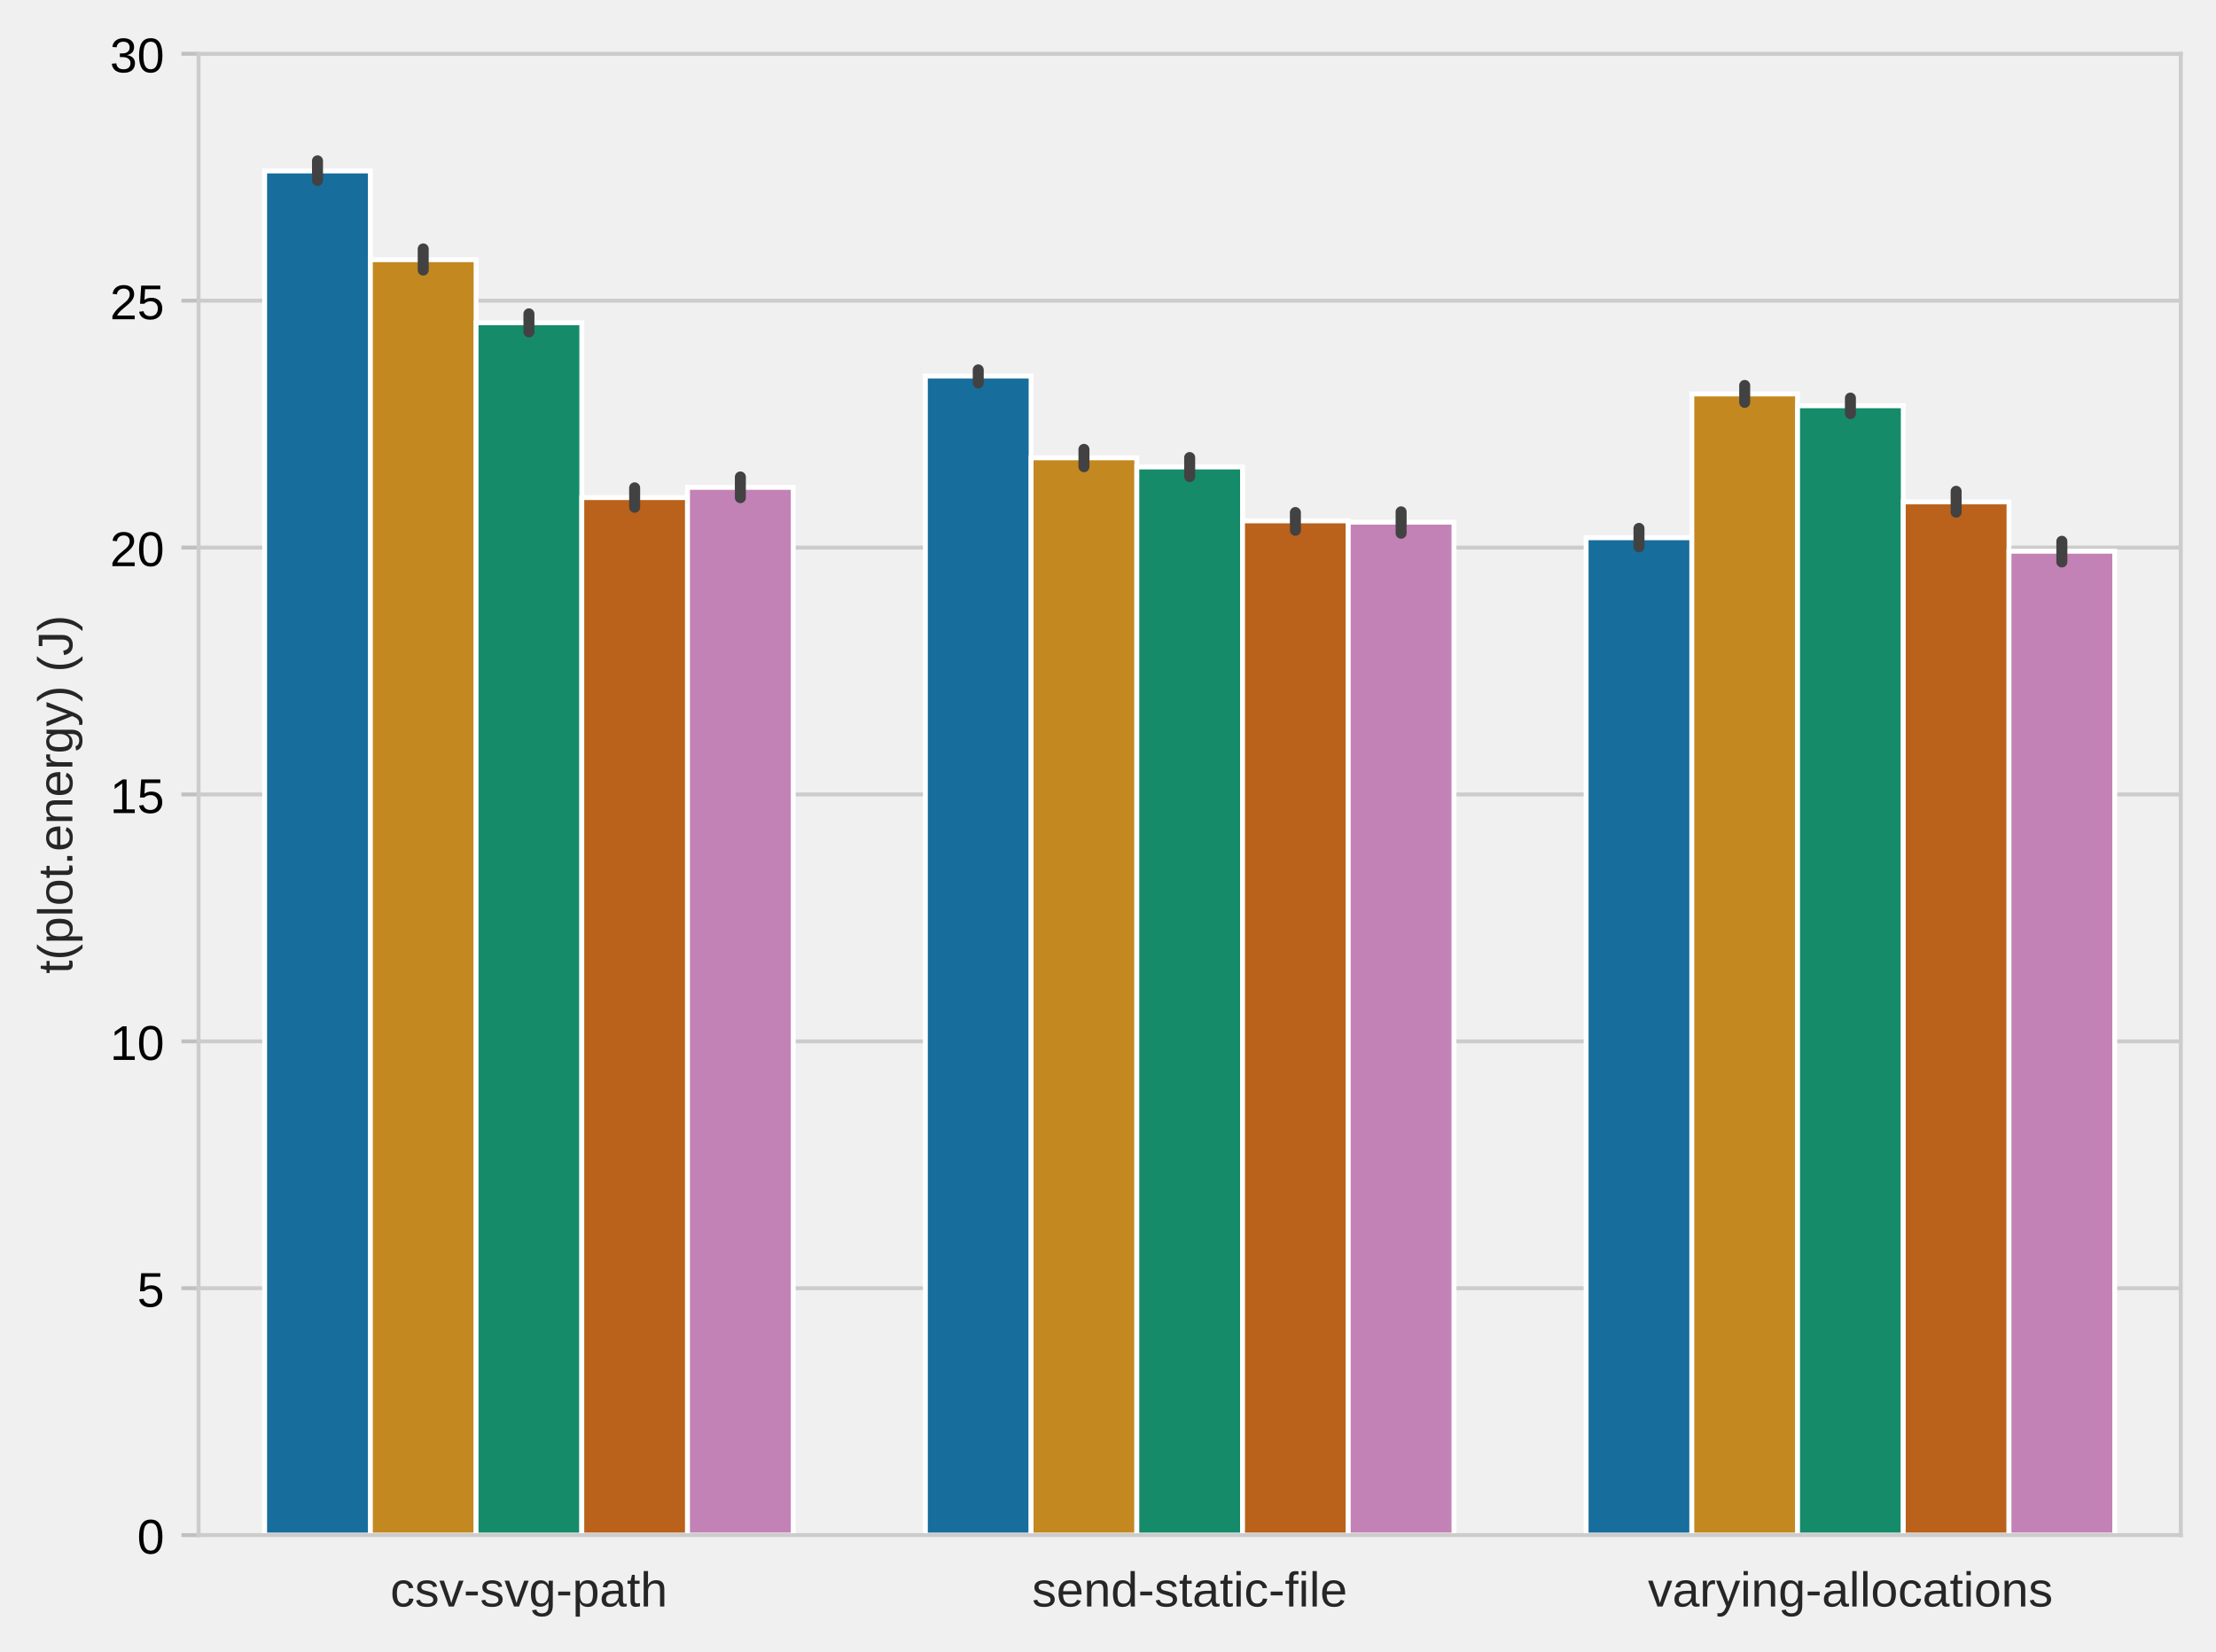
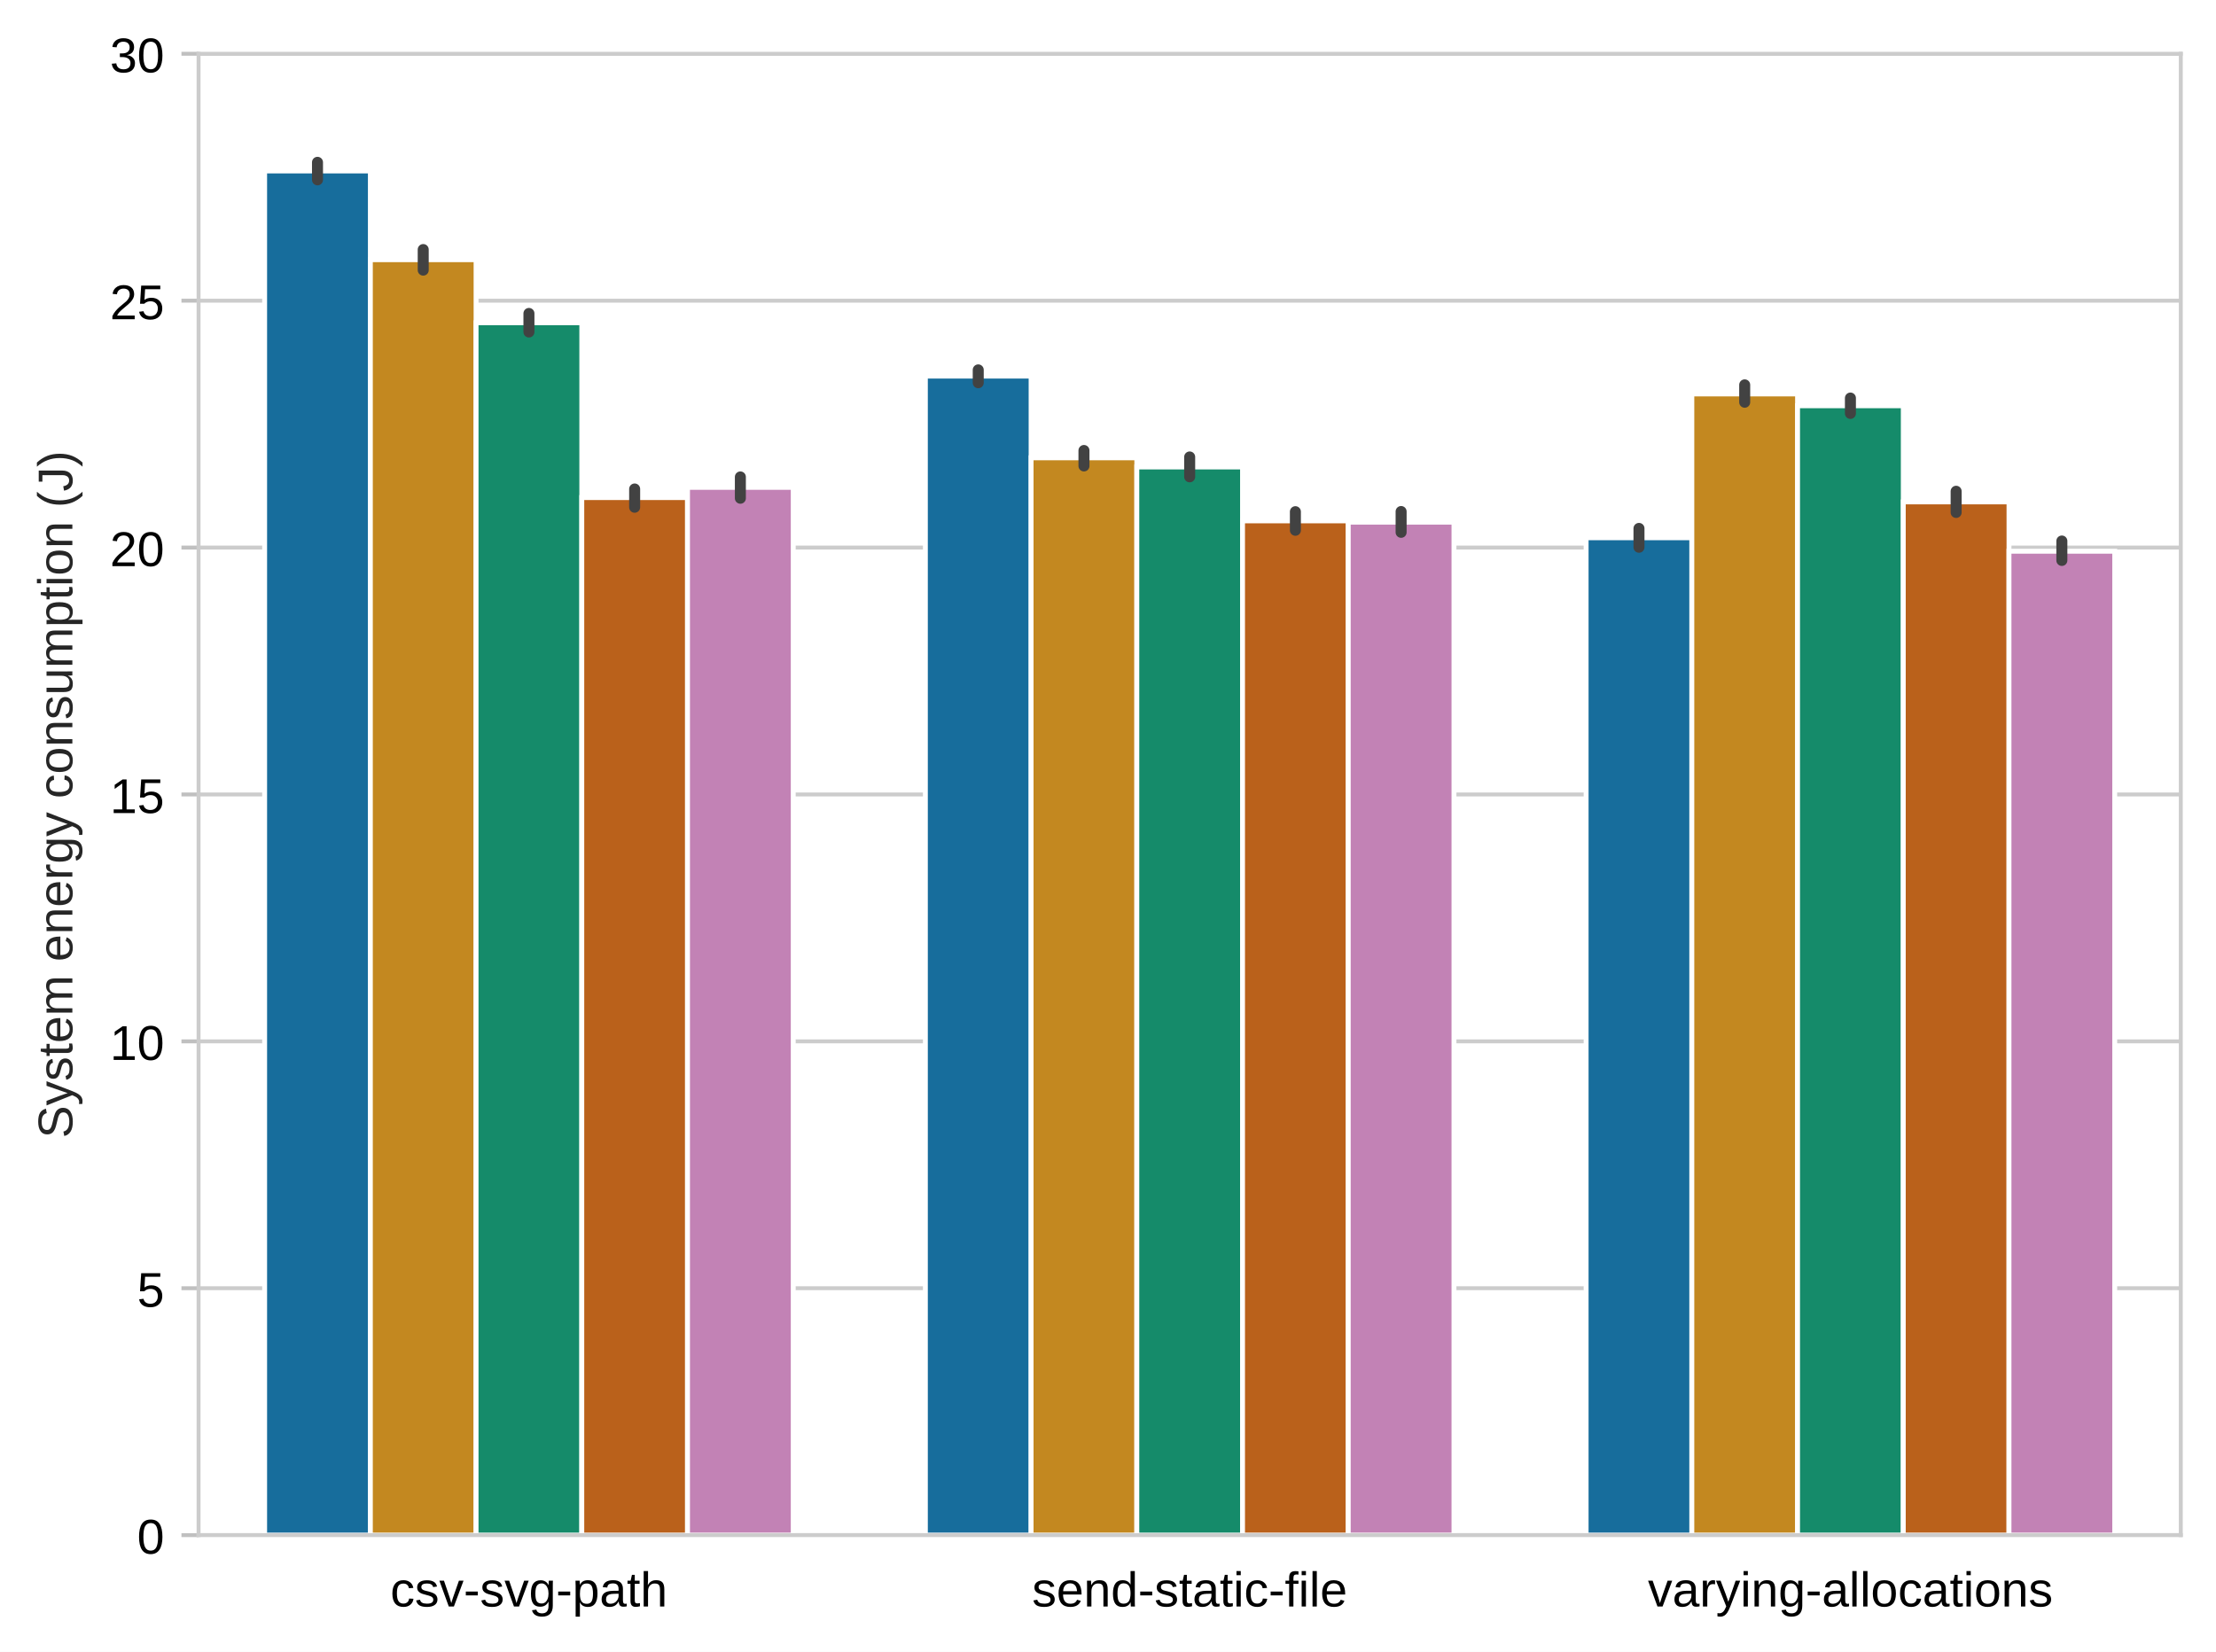
<svg xmlns="http://www.w3.org/2000/svg" xmlns:xlink="http://www.w3.org/1999/xlink" width="453.143pt" height="337.837pt" viewBox="0 0 453.143 337.837" version="1.1">
  <defs>
    <style type="text/css">*{stroke-linejoin: round; stroke-linecap: butt}</style>
  </defs>
  <g id="figure_1">
    <g id="patch_1">
-       <path d="M 0 337.837  L 453.143 337.837  L 453.143 0  L 0 0  L 0 337.837  z " style="fill: none" />
+       <path d="M 0 337.837  L 453.143 337.837  L 453.143 0  L 0 0  z " style="fill: #ffffff" />
    </g>
    <g id="axes_1">
      <g id="patch_2">
-         <path d="M 40.603 313.959  L 445.943 313.959  L 445.943 10.999  L 40.603 10.999  L 40.603 313.959  z " style="fill: none" />
+         <path d="M 40.603 313.959  L 445.943 313.959  L 445.943 10.999  L 40.603 10.999  z " style="fill: #ffffff" />
      </g>
      <g id="matplotlib.axis_1">
        <g id="xtick_1">
          <g id="text_1">
-             <text style="font-size: 10px; font-family: 'Arial', 'DejaVu Sans', 'Liberation Sans', 'Bitstream Vera Sans', sans-serif; text-anchor: middle; fill: #262626" x="108.16" y="328.558" transform="rotate(-0 108.1598 328.5577)">csv-svg-path</text>
+             <text style="font-size: 10px; font-family: 'Arial', 'DejaVu Sans', 'Liberation Sans', 'Bitstream Vera Sans', sans-serif; text-anchor: middle" x="108.16" y="328.558" transform="rotate(-0 108.1598 328.5577)">csv-svg-path</text>
          </g>
        </g>
        <g id="xtick_2">
          <g id="text_2">
-             <text style="font-size: 10px; font-family: 'Arial', 'DejaVu Sans', 'Liberation Sans', 'Bitstream Vera Sans', sans-serif; text-anchor: middle; fill: #262626" x="243.273" y="328.558" transform="rotate(-0 243.2731 328.5577)">send-static-file</text>
+             <text style="font-size: 10px; font-family: 'Arial', 'DejaVu Sans', 'Liberation Sans', 'Bitstream Vera Sans', sans-serif; text-anchor: middle" x="243.273" y="328.558" transform="rotate(-0 243.2731 328.5577)">send-static-file</text>
          </g>
        </g>
        <g id="xtick_3">
          <g id="text_3">
-             <text style="font-size: 10px; font-family: 'Arial', 'DejaVu Sans', 'Liberation Sans', 'Bitstream Vera Sans', sans-serif; text-anchor: middle; fill: #262626" x="378.386" y="328.558" transform="rotate(-0 378.3865 328.5577)">varying-allocations</text>
+             <text style="font-size: 10px; font-family: 'Arial', 'DejaVu Sans', 'Liberation Sans', 'Bitstream Vera Sans', sans-serif; text-anchor: middle" x="378.386" y="328.558" transform="rotate(-0 378.3865 328.5577)">varying-allocations</text>
          </g>
        </g>
      </g>
      <g id="matplotlib.axis_2">
        <g id="ytick_1">
          <g id="line2d_1">
-             <path d="M 40.603 313.959  L 445.943 313.959  " clip-path="url(#p648a216d70)" style="fill: none; stroke: #cccccc; stroke-width: 0.8; stroke-linecap: round" />
+             <path d="M 40.603 313.959  L 445.943 313.959  " clip-path="url(#p12cc3e15ae)" style="fill: none; stroke: #cccccc; stroke-width: 0.8; stroke-linecap: round" />
          </g>
          <g id="line2d_2">
            <defs>
-               <path id="m1073a4e87f" d="M 0 0  L -3.5 0  " style="stroke: #c0c0c0; stroke-width: 0.8" />
+               <path id="m7cd2c4031d" d="M 0 0  L -3.5 0  " style="stroke: #c0c0c0; stroke-width: 0.8" />
            </defs>
            <g>
-               <use xlink:href="#m1073a4e87f" x="40.603" y="313.959" style="fill: #c0c0c0; stroke: #c0c0c0; stroke-width: 0.8" />
+               <use xlink:href="#m7cd2c4031d" x="40.603" y="313.959" style="fill: #c0c0c0; stroke: #c0c0c0; stroke-width: 0.8" />
            </g>
          </g>
          <g id="text_4">
            <text style="font-size: 10px; font-family: 'Arial', 'DejaVu Sans', 'Liberation Sans', 'Bitstream Vera Sans', sans-serif; text-anchor: end" x="33.603" y="317.758" transform="rotate(-0 33.60312 317.7584)">0</text>
          </g>
        </g>
        <g id="ytick_2">
          <g id="line2d_3">
-             <path d="M 40.603 263.466  L 445.943 263.466  " clip-path="url(#p648a216d70)" style="fill: none; stroke: #cccccc; stroke-width: 0.8; stroke-linecap: round" />
+             <path d="M 40.603 263.466  L 445.943 263.466  " clip-path="url(#p12cc3e15ae)" style="fill: none; stroke: #cccccc; stroke-width: 0.8; stroke-linecap: round" />
          </g>
          <g id="line2d_4">
            <g>
-               <use xlink:href="#m1073a4e87f" x="40.603" y="263.466" style="fill: #c0c0c0; stroke: #c0c0c0; stroke-width: 0.8" />
+               <use xlink:href="#m7cd2c4031d" x="40.603" y="263.466" style="fill: #c0c0c0; stroke: #c0c0c0; stroke-width: 0.8" />
            </g>
          </g>
          <g id="text_5">
            <text style="font-size: 10px; font-family: 'Arial', 'DejaVu Sans', 'Liberation Sans', 'Bitstream Vera Sans', sans-serif; text-anchor: end" x="33.603" y="267.265" transform="rotate(-0 33.60312 267.2651)">5</text>
          </g>
        </g>
        <g id="ytick_3">
          <g id="line2d_5">
-             <path d="M 40.603 212.973  L 445.943 212.973  " clip-path="url(#p648a216d70)" style="fill: none; stroke: #cccccc; stroke-width: 0.8; stroke-linecap: round" />
+             <path d="M 40.603 212.973  L 445.943 212.973  " clip-path="url(#p12cc3e15ae)" style="fill: none; stroke: #cccccc; stroke-width: 0.8; stroke-linecap: round" />
          </g>
          <g id="line2d_6">
            <g>
-               <use xlink:href="#m1073a4e87f" x="40.603" y="212.973" style="fill: #c0c0c0; stroke: #c0c0c0; stroke-width: 0.8" />
+               <use xlink:href="#m7cd2c4031d" x="40.603" y="212.973" style="fill: #c0c0c0; stroke: #c0c0c0; stroke-width: 0.8" />
            </g>
          </g>
          <g id="text_6">
            <text style="font-size: 10px; font-family: 'Arial', 'DejaVu Sans', 'Liberation Sans', 'Bitstream Vera Sans', sans-serif; text-anchor: end" x="33.603" y="216.772" transform="rotate(-0 33.60312 216.7718)">10</text>
          </g>
        </g>
        <g id="ytick_4">
          <g id="line2d_7">
-             <path d="M 40.603 162.479  L 445.943 162.479  " clip-path="url(#p648a216d70)" style="fill: none; stroke: #cccccc; stroke-width: 0.8; stroke-linecap: round" />
+             <path d="M 40.603 162.479  L 445.943 162.479  " clip-path="url(#p12cc3e15ae)" style="fill: none; stroke: #cccccc; stroke-width: 0.8; stroke-linecap: round" />
          </g>
          <g id="line2d_8">
            <g>
-               <use xlink:href="#m1073a4e87f" x="40.603" y="162.479" style="fill: #c0c0c0; stroke: #c0c0c0; stroke-width: 0.8" />
+               <use xlink:href="#m7cd2c4031d" x="40.603" y="162.479" style="fill: #c0c0c0; stroke: #c0c0c0; stroke-width: 0.8" />
            </g>
          </g>
          <g id="text_7">
            <text style="font-size: 10px; font-family: 'Arial', 'DejaVu Sans', 'Liberation Sans', 'Bitstream Vera Sans', sans-serif; text-anchor: end" x="33.603" y="166.278" transform="rotate(-0 33.60312 166.2784)">15</text>
          </g>
        </g>
        <g id="ytick_5">
          <g id="line2d_9">
-             <path d="M 40.603 111.986  L 445.943 111.986  " clip-path="url(#p648a216d70)" style="fill: none; stroke: #cccccc; stroke-width: 0.8; stroke-linecap: round" />
+             <path d="M 40.603 111.986  L 445.943 111.986  " clip-path="url(#p12cc3e15ae)" style="fill: none; stroke: #cccccc; stroke-width: 0.8; stroke-linecap: round" />
          </g>
          <g id="line2d_10">
            <g>
-               <use xlink:href="#m1073a4e87f" x="40.603" y="111.986" style="fill: #c0c0c0; stroke: #c0c0c0; stroke-width: 0.8" />
+               <use xlink:href="#m7cd2c4031d" x="40.603" y="111.986" style="fill: #c0c0c0; stroke: #c0c0c0; stroke-width: 0.8" />
            </g>
          </g>
          <g id="text_8">
            <text style="font-size: 10px; font-family: 'Arial', 'DejaVu Sans', 'Liberation Sans', 'Bitstream Vera Sans', sans-serif; text-anchor: end" x="33.603" y="115.785" transform="rotate(-0 33.60312 115.7851)">20</text>
          </g>
        </g>
        <g id="ytick_6">
          <g id="line2d_11">
-             <path d="M 40.603 61.493  L 445.943 61.493  " clip-path="url(#p648a216d70)" style="fill: none; stroke: #cccccc; stroke-width: 0.8; stroke-linecap: round" />
+             <path d="M 40.603 61.493  L 445.943 61.493  " clip-path="url(#p12cc3e15ae)" style="fill: none; stroke: #cccccc; stroke-width: 0.8; stroke-linecap: round" />
          </g>
          <g id="line2d_12">
            <g>
-               <use xlink:href="#m1073a4e87f" x="40.603" y="61.493" style="fill: #c0c0c0; stroke: #c0c0c0; stroke-width: 0.8" />
+               <use xlink:href="#m7cd2c4031d" x="40.603" y="61.493" style="fill: #c0c0c0; stroke: #c0c0c0; stroke-width: 0.8" />
            </g>
          </g>
          <g id="text_9">
            <text style="font-size: 10px; font-family: 'Arial', 'DejaVu Sans', 'Liberation Sans', 'Bitstream Vera Sans', sans-serif; text-anchor: end" x="33.603" y="65.292" transform="rotate(-0 33.60312 65.29177)">25</text>
          </g>
        </g>
        <g id="ytick_7">
          <g id="line2d_13">
-             <path d="M 40.603 10.999  L 445.943 10.999  " clip-path="url(#p648a216d70)" style="fill: none; stroke: #cccccc; stroke-width: 0.8; stroke-linecap: round" />
+             <path d="M 40.603 10.999  L 445.943 10.999  " clip-path="url(#p12cc3e15ae)" style="fill: none; stroke: #cccccc; stroke-width: 0.8; stroke-linecap: round" />
          </g>
          <g id="line2d_14">
            <g>
-               <use xlink:href="#m1073a4e87f" x="40.603" y="10.999" style="fill: #c0c0c0; stroke: #c0c0c0; stroke-width: 0.8" />
+               <use xlink:href="#m7cd2c4031d" x="40.603" y="10.999" style="fill: #c0c0c0; stroke: #c0c0c0; stroke-width: 0.8" />
            </g>
          </g>
          <g id="text_10">
            <text style="font-size: 10px; font-family: 'Arial', 'DejaVu Sans', 'Liberation Sans', 'Bitstream Vera Sans', sans-serif; text-anchor: end" x="33.603" y="14.798" transform="rotate(-0 33.60312 14.79844)">30</text>
          </g>
        </g>
        <g id="text_11">
-           <text style="font-size: 10px; font-family: 'Arial', 'DejaVu Sans', 'Liberation Sans', 'Bitstream Vera Sans', sans-serif; text-anchor: middle; fill: #262626" x="14.798" y="162.479" transform="rotate(-90 14.79844 162.4792)">t(plot.energy) (J)</text>
+           <text style="font-size: 10px; font-family: 'Arial', 'DejaVu Sans', 'Liberation Sans', 'Bitstream Vera Sans', sans-serif; text-anchor: middle; fill: #262626" x="14.798" y="162.479" transform="rotate(-90 14.79844 162.4792)">System energy consumption (J)</text>
        </g>
      </g>
      <g id="patch_3">
-         <path d="M 54.114 313.959  L 75.733 313.959  L 75.733 34.962  L 54.114 34.962  z " clip-path="url(#p648a216d70)" style="fill: #176d9c; stroke: #ffffff; stroke-linejoin: miter" />
+         <path d="M 54.114 313.959  L 75.733 313.959  L 75.733 34.962  L 54.114 34.962  z " clip-path="url(#p12cc3e15ae)" style="fill: #176d9c; stroke: #ffffff; stroke-linejoin: miter" />
      </g>
      <g id="patch_4">
-         <path d="M 189.228 313.959  L 210.846 313.959  L 210.846 76.918  L 189.228 76.918  z " clip-path="url(#p648a216d70)" style="fill: #176d9c; stroke: #ffffff; stroke-linejoin: miter" />
+         <path d="M 189.228 313.959  L 210.846 313.959  L 210.846 76.918  L 189.228 76.918  z " clip-path="url(#p12cc3e15ae)" style="fill: #176d9c; stroke: #ffffff; stroke-linejoin: miter" />
      </g>
      <g id="patch_5">
-         <path d="M 324.341 313.959  L 345.959 313.959  L 345.959 109.979  L 324.341 109.979  z " clip-path="url(#p648a216d70)" style="fill: #176d9c; stroke: #ffffff; stroke-linejoin: miter" />
+         <path d="M 324.341 313.959  L 345.959 313.959  L 345.959 109.979  L 324.341 109.979  z " clip-path="url(#p12cc3e15ae)" style="fill: #176d9c; stroke: #ffffff; stroke-linejoin: miter" />
      </g>
      <g id="patch_6">
-         <path d="M 75.733 313.959  L 97.351 313.959  L 97.351 53.115  L 75.733 53.115  z " clip-path="url(#p648a216d70)" style="fill: #c38820; stroke: #ffffff; stroke-linejoin: miter" />
+         <path d="M 75.733 313.959  L 97.351 313.959  L 97.351 53.115  L 75.733 53.115  z " clip-path="url(#p12cc3e15ae)" style="fill: #c38820; stroke: #ffffff; stroke-linejoin: miter" />
      </g>
      <g id="patch_7">
-         <path d="M 210.846 313.959  L 232.464 313.959  L 232.464 93.632  L 210.846 93.632  z " clip-path="url(#p648a216d70)" style="fill: #c38820; stroke: #ffffff; stroke-linejoin: miter" />
+         <path d="M 210.846 313.959  L 232.464 313.959  L 232.464 93.632  L 210.846 93.632  z " clip-path="url(#p12cc3e15ae)" style="fill: #c38820; stroke: #ffffff; stroke-linejoin: miter" />
      </g>
      <g id="patch_8">
-         <path d="M 345.959 313.959  L 367.577 313.959  L 367.577 80.568  L 345.959 80.568  z " clip-path="url(#p648a216d70)" style="fill: #c38820; stroke: #ffffff; stroke-linejoin: miter" />
+         <path d="M 345.959 313.959  L 367.577 313.959  L 367.577 80.568  L 345.959 80.568  z " clip-path="url(#p12cc3e15ae)" style="fill: #c38820; stroke: #ffffff; stroke-linejoin: miter" />
      </g>
      <g id="patch_9">
-         <path d="M 97.351 313.959  L 118.969 313.959  L 118.969 66.015  L 97.351 66.015  z " clip-path="url(#p648a216d70)" style="fill: #158b6a; stroke: #ffffff; stroke-linejoin: miter" />
+         <path d="M 97.351 313.959  L 118.969 313.959  L 118.969 66.015  L 97.351 66.015  z " clip-path="url(#p12cc3e15ae)" style="fill: #158b6a; stroke: #ffffff; stroke-linejoin: miter" />
      </g>
      <g id="patch_10">
-         <path d="M 232.464 313.959  L 254.082 313.959  L 254.082 95.507  L 232.464 95.507  z " clip-path="url(#p648a216d70)" style="fill: #158b6a; stroke: #ffffff; stroke-linejoin: miter" />
+         <path d="M 232.464 313.959  L 254.082 313.959  L 254.082 95.507  L 232.464 95.507  z " clip-path="url(#p12cc3e15ae)" style="fill: #158b6a; stroke: #ffffff; stroke-linejoin: miter" />
      </g>
      <g id="patch_11">
-         <path d="M 367.577 313.959  L 389.196 313.959  L 389.196 82.987  L 367.577 82.987  z " clip-path="url(#p648a216d70)" style="fill: #158b6a; stroke: #ffffff; stroke-linejoin: miter" />
+         <path d="M 367.577 313.959  L 389.196 313.959  L 389.196 82.987  L 367.577 82.987  z " clip-path="url(#p12cc3e15ae)" style="fill: #158b6a; stroke: #ffffff; stroke-linejoin: miter" />
      </g>
      <g id="patch_12">
-         <path d="M 118.969 313.959  L 140.587 313.959  L 140.587 101.764  L 118.969 101.764  z " clip-path="url(#p648a216d70)" style="fill: #ba611b; stroke: #ffffff; stroke-linejoin: miter" />
+         <path d="M 118.969 313.959  L 140.587 313.959  L 140.587 101.764  L 118.969 101.764  z " clip-path="url(#p12cc3e15ae)" style="fill: #ba611b; stroke: #ffffff; stroke-linejoin: miter" />
      </g>
      <g id="patch_13">
-         <path d="M 254.082 313.959  L 275.7 313.959  L 275.7 106.525  L 254.082 106.525  z " clip-path="url(#p648a216d70)" style="fill: #ba611b; stroke: #ffffff; stroke-linejoin: miter" />
+         <path d="M 254.082 313.959  L 275.7 313.959  L 275.7 106.525  L 254.082 106.525  z " clip-path="url(#p12cc3e15ae)" style="fill: #ba611b; stroke: #ffffff; stroke-linejoin: miter" />
      </g>
      <g id="patch_14">
-         <path d="M 389.196 313.959  L 410.814 313.959  L 410.814 102.649  L 389.196 102.649  z " clip-path="url(#p648a216d70)" style="fill: #ba611b; stroke: #ffffff; stroke-linejoin: miter" />
+         <path d="M 389.196 313.959  L 410.814 313.959  L 410.814 102.649  L 389.196 102.649  z " clip-path="url(#p12cc3e15ae)" style="fill: #ba611b; stroke: #ffffff; stroke-linejoin: miter" />
      </g>
      <g id="patch_15">
-         <path d="M 140.587 313.959  L 162.205 313.959  L 162.205 99.675  L 140.587 99.675  z " clip-path="url(#p648a216d70)" style="fill: #c282b5; stroke: #ffffff; stroke-linejoin: miter" />
+         <path d="M 140.587 313.959  L 162.205 313.959  L 162.205 99.675  L 140.587 99.675  z " clip-path="url(#p12cc3e15ae)" style="fill: #c282b5; stroke: #ffffff; stroke-linejoin: miter" />
      </g>
      <g id="patch_16">
-         <path d="M 275.7 313.959  L 297.318 313.959  L 297.318 106.793  L 275.7 106.793  z " clip-path="url(#p648a216d70)" style="fill: #c282b5; stroke: #ffffff; stroke-linejoin: miter" />
+         <path d="M 275.7 313.959  L 297.318 313.959  L 297.318 106.793  L 275.7 106.793  z " clip-path="url(#p12cc3e15ae)" style="fill: #c282b5; stroke: #ffffff; stroke-linejoin: miter" />
      </g>
      <g id="patch_17">
-         <path d="M 410.814 313.959  L 432.432 313.959  L 432.432 112.736  L 410.814 112.736  z " clip-path="url(#p648a216d70)" style="fill: #c282b5; stroke: #ffffff; stroke-linejoin: miter" />
+         <path d="M 410.814 313.959  L 432.432 313.959  L 432.432 112.736  L 410.814 112.736  z " clip-path="url(#p12cc3e15ae)" style="fill: #c282b5; stroke: #ffffff; stroke-linejoin: miter" />
      </g>
      <g id="patch_18">
-         <path d="M 108.16 313.959  L 108.16 313.959  L 108.16 313.959  L 108.16 313.959  z " clip-path="url(#p648a216d70)" style="fill: #176d9c; stroke: #ffffff; stroke-linejoin: miter" />
+         <path d="M 108.16 313.959  L 108.16 313.959  L 108.16 313.959  L 108.16 313.959  z " clip-path="url(#p12cc3e15ae)" style="fill: #176d9c; stroke: #ffffff; stroke-linejoin: miter" />
      </g>
      <g id="patch_19">
-         <path d="M 108.16 313.959  L 108.16 313.959  L 108.16 313.959  L 108.16 313.959  z " clip-path="url(#p648a216d70)" style="fill: #c38820; stroke: #ffffff; stroke-linejoin: miter" />
+         <path d="M 108.16 313.959  L 108.16 313.959  L 108.16 313.959  L 108.16 313.959  z " clip-path="url(#p12cc3e15ae)" style="fill: #c38820; stroke: #ffffff; stroke-linejoin: miter" />
      </g>
      <g id="patch_20">
-         <path d="M 108.16 313.959  L 108.16 313.959  L 108.16 313.959  L 108.16 313.959  z " clip-path="url(#p648a216d70)" style="fill: #158b6a; stroke: #ffffff; stroke-linejoin: miter" />
+         <path d="M 108.16 313.959  L 108.16 313.959  L 108.16 313.959  L 108.16 313.959  z " clip-path="url(#p12cc3e15ae)" style="fill: #158b6a; stroke: #ffffff; stroke-linejoin: miter" />
      </g>
      <g id="patch_21">
-         <path d="M 108.16 313.959  L 108.16 313.959  L 108.16 313.959  L 108.16 313.959  z " clip-path="url(#p648a216d70)" style="fill: #ba611b; stroke: #ffffff; stroke-linejoin: miter" />
+         <path d="M 108.16 313.959  L 108.16 313.959  L 108.16 313.959  L 108.16 313.959  z " clip-path="url(#p12cc3e15ae)" style="fill: #ba611b; stroke: #ffffff; stroke-linejoin: miter" />
      </g>
      <g id="patch_22">
-         <path d="M 108.16 313.959  L 108.16 313.959  L 108.16 313.959  L 108.16 313.959  z " clip-path="url(#p648a216d70)" style="fill: #c282b5; stroke: #ffffff; stroke-linejoin: miter" />
+         <path d="M 108.16 313.959  L 108.16 313.959  L 108.16 313.959  L 108.16 313.959  z " clip-path="url(#p12cc3e15ae)" style="fill: #c282b5; stroke: #ffffff; stroke-linejoin: miter" />
      </g>
      <g id="line2d_15">
-         <path d="M 64.924 36.9  L 64.924 32.896  " clip-path="url(#p648a216d70)" style="fill: none; stroke: #424242; stroke-width: 2.25; stroke-linecap: round" />
+         <path d="M 64.924 36.782  L 64.924 33.197  " clip-path="url(#p12cc3e15ae)" style="fill: none; stroke: #424242; stroke-width: 2.25; stroke-linecap: round" />
      </g>
      <g id="line2d_16">
-         <path d="M 200.037 78.333  L 200.037 75.648  " clip-path="url(#p648a216d70)" style="fill: none; stroke: #424242; stroke-width: 2.25; stroke-linecap: round" />
+         <path d="M 200.037 78.278  L 200.037 75.648  " clip-path="url(#p12cc3e15ae)" style="fill: none; stroke: #424242; stroke-width: 2.25; stroke-linecap: round" />
      </g>
      <g id="line2d_17">
-         <path d="M 335.15 111.822  L 335.15 108.064  " clip-path="url(#p648a216d70)" style="fill: none; stroke: #424242; stroke-width: 2.25; stroke-linecap: round" />
+         <path d="M 335.15 111.922  L 335.15 108.068  " clip-path="url(#p12cc3e15ae)" style="fill: none; stroke: #424242; stroke-width: 2.25; stroke-linecap: round" />
      </g>
      <g id="line2d_18">
-         <path d="M 86.542 55.228  L 86.542 50.906  " clip-path="url(#p648a216d70)" style="fill: none; stroke: #424242; stroke-width: 2.25; stroke-linecap: round" />
+         <path d="M 86.542 55.245  L 86.542 51.037  " clip-path="url(#p12cc3e15ae)" style="fill: none; stroke: #424242; stroke-width: 2.25; stroke-linecap: round" />
      </g>
      <g id="line2d_19">
-         <path d="M 221.655 95.452  L 221.655 91.903  " clip-path="url(#p648a216d70)" style="fill: none; stroke: #424242; stroke-width: 2.25; stroke-linecap: round" />
+         <path d="M 221.655 95.293  L 221.655 92.132  " clip-path="url(#p12cc3e15ae)" style="fill: none; stroke: #424242; stroke-width: 2.25; stroke-linecap: round" />
      </g>
      <g id="line2d_20">
-         <path d="M 356.768 82.298  L 356.768 78.83  " clip-path="url(#p648a216d70)" style="fill: none; stroke: #424242; stroke-width: 2.25; stroke-linecap: round" />
+         <path d="M 356.768 82.266  L 356.768 78.71  " clip-path="url(#p12cc3e15ae)" style="fill: none; stroke: #424242; stroke-width: 2.25; stroke-linecap: round" />
      </g>
      <g id="line2d_21">
-         <path d="M 108.16 67.874  L 108.16 64.191  " clip-path="url(#p648a216d70)" style="fill: none; stroke: #424242; stroke-width: 2.25; stroke-linecap: round" />
+         <path d="M 108.16 67.898  L 108.16 64.102  " clip-path="url(#p12cc3e15ae)" style="fill: none; stroke: #424242; stroke-width: 2.25; stroke-linecap: round" />
      </g>
      <g id="line2d_22">
-         <path d="M 243.273 97.467  L 243.273 93.575  " clip-path="url(#p648a216d70)" style="fill: none; stroke: #424242; stroke-width: 2.25; stroke-linecap: round" />
+         <path d="M 243.273 97.523  L 243.273 93.455  " clip-path="url(#p12cc3e15ae)" style="fill: none; stroke: #424242; stroke-width: 2.25; stroke-linecap: round" />
      </g>
      <g id="line2d_23">
-         <path d="M 378.386 84.588  L 378.386 81.416  " clip-path="url(#p648a216d70)" style="fill: none; stroke: #424242; stroke-width: 2.25; stroke-linecap: round" />
+         <path d="M 378.386 84.554  L 378.386 81.408  " clip-path="url(#p12cc3e15ae)" style="fill: none; stroke: #424242; stroke-width: 2.25; stroke-linecap: round" />
      </g>
      <g id="line2d_24">
-         <path d="M 129.778 103.743  L 129.778 99.771  " clip-path="url(#p648a216d70)" style="fill: none; stroke: #424242; stroke-width: 2.25; stroke-linecap: round" />
+         <path d="M 129.778 103.742  L 129.778 100.005  " clip-path="url(#p12cc3e15ae)" style="fill: none; stroke: #424242; stroke-width: 2.25; stroke-linecap: round" />
      </g>
      <g id="line2d_25">
-         <path d="M 264.891 108.453  L 264.891 104.818  " clip-path="url(#p648a216d70)" style="fill: none; stroke: #424242; stroke-width: 2.25; stroke-linecap: round" />
+         <path d="M 264.891 108.453  L 264.891 104.648  " clip-path="url(#p12cc3e15ae)" style="fill: none; stroke: #424242; stroke-width: 2.25; stroke-linecap: round" />
      </g>
      <g id="line2d_26">
-         <path d="M 400.005 104.747  L 400.005 100.475  " clip-path="url(#p648a216d70)" style="fill: none; stroke: #424242; stroke-width: 2.25; stroke-linecap: round" />
+         <path d="M 400.005 104.806  L 400.005 100.47  " clip-path="url(#p12cc3e15ae)" style="fill: none; stroke: #424242; stroke-width: 2.25; stroke-linecap: round" />
      </g>
      <g id="line2d_27">
-         <path d="M 151.396 101.785  L 151.396 97.547  " clip-path="url(#p648a216d70)" style="fill: none; stroke: #424242; stroke-width: 2.25; stroke-linecap: round" />
+         <path d="M 151.396 101.901  L 151.396 97.541  " clip-path="url(#p12cc3e15ae)" style="fill: none; stroke: #424242; stroke-width: 2.25; stroke-linecap: round" />
      </g>
      <g id="line2d_28">
-         <path d="M 286.509 109.048  L 286.509 104.676  " clip-path="url(#p648a216d70)" style="fill: none; stroke: #424242; stroke-width: 2.25; stroke-linecap: round" />
+         <path d="M 286.509 108.87  L 286.509 104.614  " clip-path="url(#p12cc3e15ae)" style="fill: none; stroke: #424242; stroke-width: 2.25; stroke-linecap: round" />
      </g>
      <g id="line2d_29">
-         <path d="M 421.623 114.929  L 421.623 110.704  " clip-path="url(#p648a216d70)" style="fill: none; stroke: #424242; stroke-width: 2.25; stroke-linecap: round" />
+         <path d="M 421.623 114.619  L 421.623 110.647  " clip-path="url(#p12cc3e15ae)" style="fill: none; stroke: #424242; stroke-width: 2.25; stroke-linecap: round" />
      </g>
      <g id="patch_23">
        <path d="M 40.603 313.959  L 40.603 10.999  " style="fill: none; stroke: #cccccc; stroke-width: 0.8; stroke-linejoin: miter; stroke-linecap: square" />
      </g>
      <g id="patch_24">
        <path d="M 445.943 313.959  L 445.943 10.999  " style="fill: none; stroke: #cccccc; stroke-width: 0.8; stroke-linejoin: miter; stroke-linecap: square" />
      </g>
      <g id="patch_25">
        <path d="M 40.603 313.959  L 445.943 313.959  " style="fill: none; stroke: #cccccc; stroke-width: 0.8; stroke-linejoin: miter; stroke-linecap: square" />
      </g>
      <g id="patch_26">
        <path d="M 40.603 10.999  L 445.943 10.999  " style="fill: none; stroke: #cccccc; stroke-width: 0.8; stroke-linejoin: miter; stroke-linecap: square" />
      </g>
    </g>
  </g>
  <defs>
-     <clipPath id="p648a216d70">
+     <clipPath id="p12cc3e15ae">
      <rect x="40.603" y="10.999" width="405.34" height="302.96" />
    </clipPath>
  </defs>
</svg>
